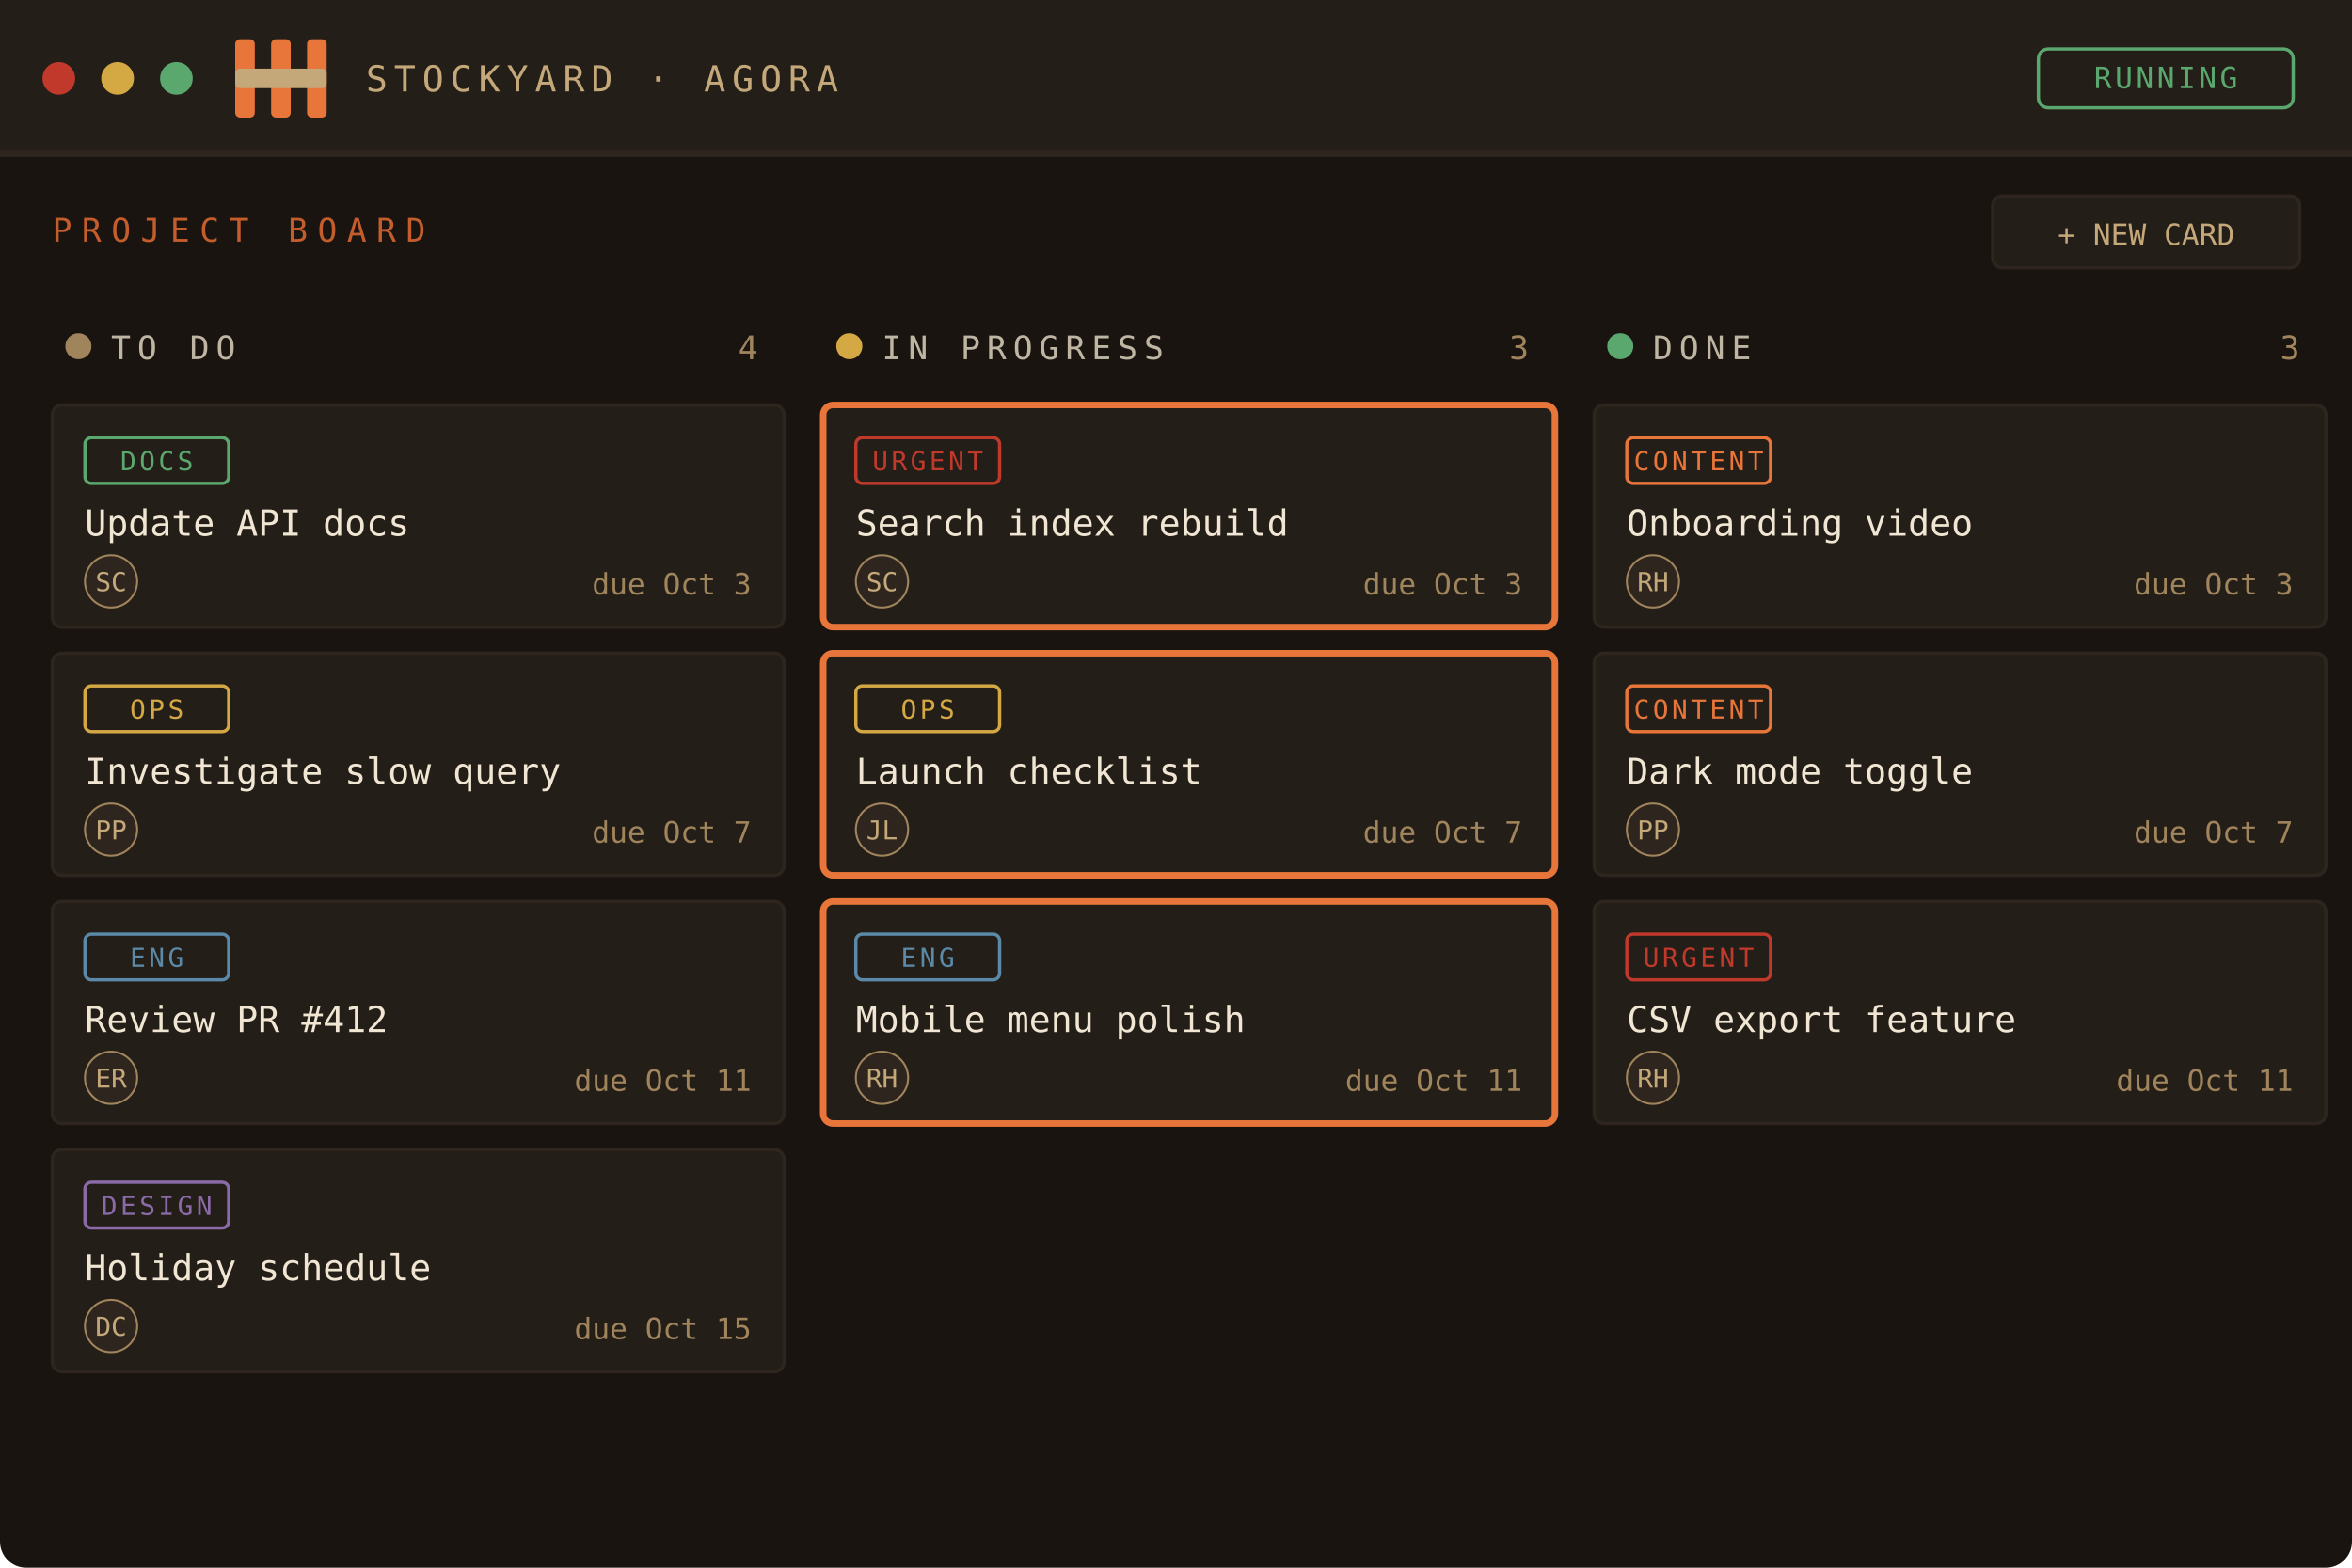
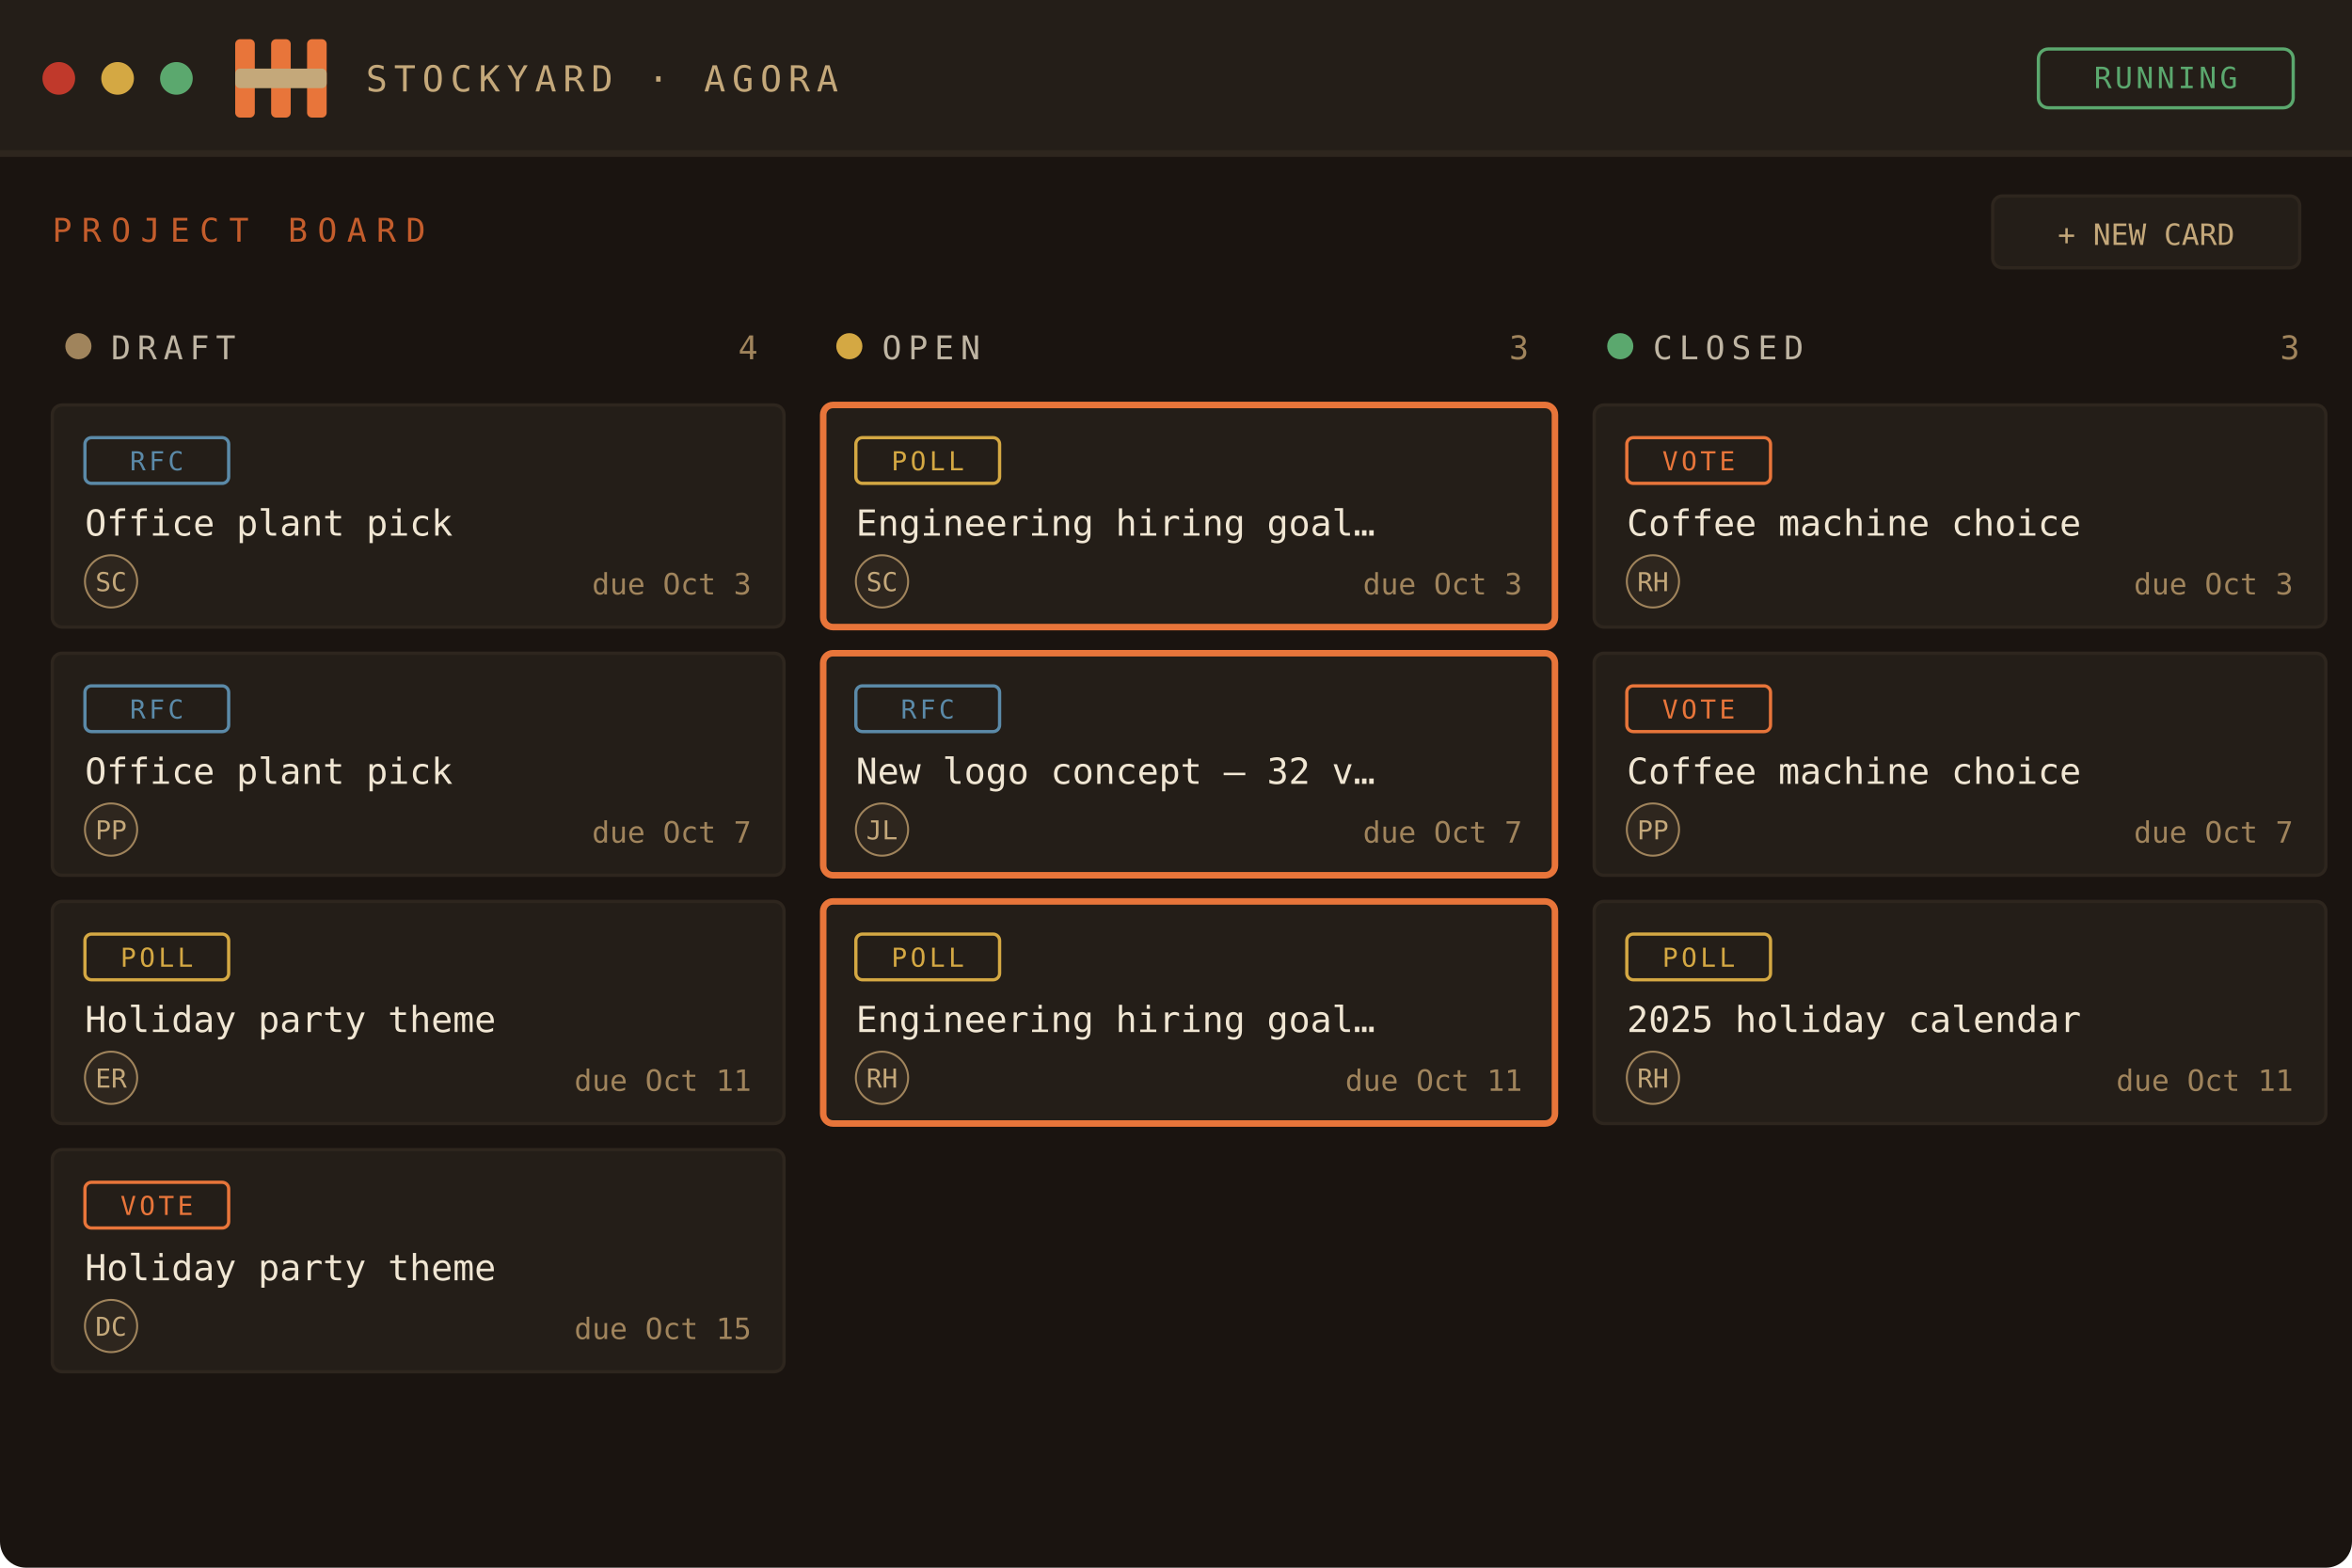
<svg xmlns="http://www.w3.org/2000/svg" width="720" height="480" viewBox="0 0 720 480" role="img" aria-label="Agora dashboard mockup">
  <rect width="720" height="480" rx="8" fill="#1a1410" />
  <rect width="720" height="48" fill="#241e18" />
  <rect y="46" width="720" height="2" fill="#2e261e" />
  <circle cx="18" cy="24" r="5" fill="#c0392b" />
  <circle cx="36" cy="24" r="5" fill="#d4a843" />
  <circle cx="54" cy="24" r="5" fill="#5ba86e" />
  <rect x="72" y="12" width="6" height="24" rx="1.5" fill="#e8753a" />
  <rect x="83" y="12" width="6" height="24" rx="1.5" fill="#e8753a" />
  <rect x="94" y="12" width="6" height="24" rx="1.5" fill="#e8753a" />
  <rect x="72" y="21" width="28" height="6" rx="1.5" fill="#c4a87a" />
  <text x="112" y="28" fill="#c4a87a" font-size="11" font-family="JetBrains Mono,monospace" letter-spacing="2">STOCKYARD · AGORA</text>
  <rect x="624" y="15" width="78" height="18" rx="3" fill="none" stroke="#5ba86e" stroke-width="1" />
  <text x="663" y="27" text-anchor="middle" fill="#5ba86e" font-size="9" font-family="JetBrains Mono,monospace" letter-spacing="1">RUNNING</text>
  <text x="16" y="74" fill="#c45d2c" font-size="10" font-family="JetBrains Mono,monospace" letter-spacing="3">PROJECT BOARD</text>
  <rect x="610" y="60" width="94" height="22" rx="3" fill="#241e18" stroke="#2e261e" />
  <text x="657" y="75" text-anchor="middle" fill="#c4a87a" font-size="9" font-family="JetBrains Mono,monospace">+ NEW CARD</text>
  <circle cx="24" cy="106" r="4" fill="#a0845c" />
-   <text x="34" y="110" fill="#bfb5a3" font-size="10" font-family="JetBrains Mono,monospace" letter-spacing="2">TO DO</text>
+   <text x="34" y="110" fill="#bfb5a3" font-size="10" font-family="JetBrains Mono,monospace" letter-spacing="2">DRAFT</text>
  <text x="232" y="110" text-anchor="end" fill="#a0845c" font-size="10" font-family="JetBrains Mono,monospace">4</text>
  <rect x="16" y="124" width="224" height="68" rx="3" fill="#241e18" stroke="#2e261e" stroke-width="1" />
-   <rect x="26" y="134" width="44" height="14" rx="2" fill="none" stroke="#5ba86e" stroke-width="1" />
-   <text x="48" y="144" text-anchor="middle" fill="#5ba86e" font-size="8" font-family="JetBrains Mono,monospace" letter-spacing="1">DOCS</text>
-   <text x="26" y="164" fill="#f0e6d3" font-size="11" font-family="JetBrains Mono,monospace">Update API docs</text>
+   <rect x="26" y="134" width="44" height="14" rx="2" fill="none" stroke="#5b8aa8" stroke-width="1" />
+   <text x="48" y="144" text-anchor="middle" fill="#5b8aa8" font-size="8" font-family="JetBrains Mono,monospace" letter-spacing="1">RFC</text>
+   <text x="26" y="164" fill="#f0e6d3" font-size="11" font-family="JetBrains Mono,monospace">Office plant pick</text>
  <circle cx="34" cy="178" r="8" fill="#2e261e" stroke="#a0845c" stroke-width="0.6" />
  <text x="34" y="181" text-anchor="middle" fill="#c4a87a" font-size="8" font-family="JetBrains Mono,monospace">SC</text>
  <text x="230" y="182" text-anchor="end" fill="#a0845c" font-size="9" font-family="JetBrains Mono,monospace">due Oct 3</text>
  <rect x="16" y="200" width="224" height="68" rx="3" fill="#241e18" stroke="#2e261e" stroke-width="1" />
-   <rect x="26" y="210" width="44" height="14" rx="2" fill="none" stroke="#d4a843" stroke-width="1" />
-   <text x="48" y="220" text-anchor="middle" fill="#d4a843" font-size="8" font-family="JetBrains Mono,monospace" letter-spacing="1">OPS</text>
-   <text x="26" y="240" fill="#f0e6d3" font-size="11" font-family="JetBrains Mono,monospace">Investigate slow query</text>
+   <rect x="26" y="210" width="44" height="14" rx="2" fill="none" stroke="#5b8aa8" stroke-width="1" />
+   <text x="48" y="220" text-anchor="middle" fill="#5b8aa8" font-size="8" font-family="JetBrains Mono,monospace" letter-spacing="1">RFC</text>
+   <text x="26" y="240" fill="#f0e6d3" font-size="11" font-family="JetBrains Mono,monospace">Office plant pick</text>
  <circle cx="34" cy="254" r="8" fill="#2e261e" stroke="#a0845c" stroke-width="0.6" />
  <text x="34" y="257" text-anchor="middle" fill="#c4a87a" font-size="8" font-family="JetBrains Mono,monospace">PP</text>
  <text x="230" y="258" text-anchor="end" fill="#a0845c" font-size="9" font-family="JetBrains Mono,monospace">due Oct 7</text>
  <rect x="16" y="276" width="224" height="68" rx="3" fill="#241e18" stroke="#2e261e" stroke-width="1" />
-   <rect x="26" y="286" width="44" height="14" rx="2" fill="none" stroke="#5b8aa8" stroke-width="1" />
-   <text x="48" y="296" text-anchor="middle" fill="#5b8aa8" font-size="8" font-family="JetBrains Mono,monospace" letter-spacing="1">ENG</text>
-   <text x="26" y="316" fill="#f0e6d3" font-size="11" font-family="JetBrains Mono,monospace">Review PR #412</text>
+   <rect x="26" y="286" width="44" height="14" rx="2" fill="none" stroke="#d4a843" stroke-width="1" />
+   <text x="48" y="296" text-anchor="middle" fill="#d4a843" font-size="8" font-family="JetBrains Mono,monospace" letter-spacing="1">POLL</text>
+   <text x="26" y="316" fill="#f0e6d3" font-size="11" font-family="JetBrains Mono,monospace">Holiday party theme</text>
  <circle cx="34" cy="330" r="8" fill="#2e261e" stroke="#a0845c" stroke-width="0.6" />
  <text x="34" y="333" text-anchor="middle" fill="#c4a87a" font-size="8" font-family="JetBrains Mono,monospace">ER</text>
  <text x="230" y="334" text-anchor="end" fill="#a0845c" font-size="9" font-family="JetBrains Mono,monospace">due Oct 11</text>
  <rect x="16" y="352" width="224" height="68" rx="3" fill="#241e18" stroke="#2e261e" stroke-width="1" />
-   <rect x="26" y="362" width="44" height="14" rx="2" fill="none" stroke="#8a6ba8" stroke-width="1" />
-   <text x="48" y="372" text-anchor="middle" fill="#8a6ba8" font-size="8" font-family="JetBrains Mono,monospace" letter-spacing="1">DESIGN</text>
-   <text x="26" y="392" fill="#f0e6d3" font-size="11" font-family="JetBrains Mono,monospace">Holiday schedule</text>
+   <rect x="26" y="362" width="44" height="14" rx="2" fill="none" stroke="#e8753a" stroke-width="1" />
+   <text x="48" y="372" text-anchor="middle" fill="#e8753a" font-size="8" font-family="JetBrains Mono,monospace" letter-spacing="1">VOTE</text>
+   <text x="26" y="392" fill="#f0e6d3" font-size="11" font-family="JetBrains Mono,monospace">Holiday party theme</text>
  <circle cx="34" cy="406" r="8" fill="#2e261e" stroke="#a0845c" stroke-width="0.6" />
  <text x="34" y="409" text-anchor="middle" fill="#c4a87a" font-size="8" font-family="JetBrains Mono,monospace">DC</text>
  <text x="230" y="410" text-anchor="end" fill="#a0845c" font-size="9" font-family="JetBrains Mono,monospace">due Oct 15</text>
  <circle cx="260" cy="106" r="4" fill="#d4a843" />
-   <text x="270" y="110" fill="#bfb5a3" font-size="10" font-family="JetBrains Mono,monospace" letter-spacing="2">IN PROGRESS</text>
+   <text x="270" y="110" fill="#bfb5a3" font-size="10" font-family="JetBrains Mono,monospace" letter-spacing="2">OPEN</text>
  <text x="468" y="110" text-anchor="end" fill="#a0845c" font-size="10" font-family="JetBrains Mono,monospace">3</text>
  <rect x="252" y="124" width="224" height="68" rx="3" fill="#241e18" stroke="#e8753a" stroke-width="2" />
-   <rect x="262" y="134" width="44" height="14" rx="2" fill="none" stroke="#c0392b" stroke-width="1" />
-   <text x="284" y="144" text-anchor="middle" fill="#c0392b" font-size="8" font-family="JetBrains Mono,monospace" letter-spacing="1">URGENT</text>
-   <text x="262" y="164" fill="#f0e6d3" font-size="11" font-family="JetBrains Mono,monospace">Search index rebuild</text>
+   <rect x="262" y="134" width="44" height="14" rx="2" fill="none" stroke="#d4a843" stroke-width="1" />
+   <text x="284" y="144" text-anchor="middle" fill="#d4a843" font-size="8" font-family="JetBrains Mono,monospace" letter-spacing="1">POLL</text>
+   <text x="262" y="164" fill="#f0e6d3" font-size="11" font-family="JetBrains Mono,monospace">Engineering hiring goal…</text>
  <circle cx="270" cy="178" r="8" fill="#2e261e" stroke="#a0845c" stroke-width="0.6" />
  <text x="270" y="181" text-anchor="middle" fill="#c4a87a" font-size="8" font-family="JetBrains Mono,monospace">SC</text>
  <text x="466" y="182" text-anchor="end" fill="#a0845c" font-size="9" font-family="JetBrains Mono,monospace">due Oct 3</text>
  <rect x="252" y="200" width="224" height="68" rx="3" fill="#241e18" stroke="#e8753a" stroke-width="2" />
-   <rect x="262" y="210" width="44" height="14" rx="2" fill="none" stroke="#d4a843" stroke-width="1" />
-   <text x="284" y="220" text-anchor="middle" fill="#d4a843" font-size="8" font-family="JetBrains Mono,monospace" letter-spacing="1">OPS</text>
-   <text x="262" y="240" fill="#f0e6d3" font-size="11" font-family="JetBrains Mono,monospace">Launch checklist</text>
+   <rect x="262" y="210" width="44" height="14" rx="2" fill="none" stroke="#5b8aa8" stroke-width="1" />
+   <text x="284" y="220" text-anchor="middle" fill="#5b8aa8" font-size="8" font-family="JetBrains Mono,monospace" letter-spacing="1">RFC</text>
+   <text x="262" y="240" fill="#f0e6d3" font-size="11" font-family="JetBrains Mono,monospace">New logo concept — 32 v…</text>
  <circle cx="270" cy="254" r="8" fill="#2e261e" stroke="#a0845c" stroke-width="0.6" />
  <text x="270" y="257" text-anchor="middle" fill="#c4a87a" font-size="8" font-family="JetBrains Mono,monospace">JL</text>
  <text x="466" y="258" text-anchor="end" fill="#a0845c" font-size="9" font-family="JetBrains Mono,monospace">due Oct 7</text>
  <rect x="252" y="276" width="224" height="68" rx="3" fill="#241e18" stroke="#e8753a" stroke-width="2" />
-   <rect x="262" y="286" width="44" height="14" rx="2" fill="none" stroke="#5b8aa8" stroke-width="1" />
-   <text x="284" y="296" text-anchor="middle" fill="#5b8aa8" font-size="8" font-family="JetBrains Mono,monospace" letter-spacing="1">ENG</text>
-   <text x="262" y="316" fill="#f0e6d3" font-size="11" font-family="JetBrains Mono,monospace">Mobile menu polish</text>
+   <rect x="262" y="286" width="44" height="14" rx="2" fill="none" stroke="#d4a843" stroke-width="1" />
+   <text x="284" y="296" text-anchor="middle" fill="#d4a843" font-size="8" font-family="JetBrains Mono,monospace" letter-spacing="1">POLL</text>
+   <text x="262" y="316" fill="#f0e6d3" font-size="11" font-family="JetBrains Mono,monospace">Engineering hiring goal…</text>
  <circle cx="270" cy="330" r="8" fill="#2e261e" stroke="#a0845c" stroke-width="0.6" />
  <text x="270" y="333" text-anchor="middle" fill="#c4a87a" font-size="8" font-family="JetBrains Mono,monospace">RH</text>
  <text x="466" y="334" text-anchor="end" fill="#a0845c" font-size="9" font-family="JetBrains Mono,monospace">due Oct 11</text>
  <circle cx="496" cy="106" r="4" fill="#5ba86e" />
-   <text x="506" y="110" fill="#bfb5a3" font-size="10" font-family="JetBrains Mono,monospace" letter-spacing="2">DONE</text>
+   <text x="506" y="110" fill="#bfb5a3" font-size="10" font-family="JetBrains Mono,monospace" letter-spacing="2">CLOSED</text>
  <text x="704" y="110" text-anchor="end" fill="#a0845c" font-size="10" font-family="JetBrains Mono,monospace">3</text>
  <rect x="488" y="124" width="224" height="68" rx="3" fill="#241e18" stroke="#2e261e" stroke-width="1" />
  <rect x="498" y="134" width="44" height="14" rx="2" fill="none" stroke="#e8753a" stroke-width="1" />
-   <text x="520" y="144" text-anchor="middle" fill="#e8753a" font-size="8" font-family="JetBrains Mono,monospace" letter-spacing="1">CONTENT</text>
-   <text x="498" y="164" fill="#f0e6d3" font-size="11" font-family="JetBrains Mono,monospace">Onboarding video</text>
+   <text x="520" y="144" text-anchor="middle" fill="#e8753a" font-size="8" font-family="JetBrains Mono,monospace" letter-spacing="1">VOTE</text>
+   <text x="498" y="164" fill="#f0e6d3" font-size="11" font-family="JetBrains Mono,monospace">Coffee machine choice</text>
  <circle cx="506" cy="178" r="8" fill="#2e261e" stroke="#a0845c" stroke-width="0.6" />
  <text x="506" y="181" text-anchor="middle" fill="#c4a87a" font-size="8" font-family="JetBrains Mono,monospace">RH</text>
  <text x="702" y="182" text-anchor="end" fill="#a0845c" font-size="9" font-family="JetBrains Mono,monospace">due Oct 3</text>
  <rect x="488" y="200" width="224" height="68" rx="3" fill="#241e18" stroke="#2e261e" stroke-width="1" />
  <rect x="498" y="210" width="44" height="14" rx="2" fill="none" stroke="#e8753a" stroke-width="1" />
-   <text x="520" y="220" text-anchor="middle" fill="#e8753a" font-size="8" font-family="JetBrains Mono,monospace" letter-spacing="1">CONTENT</text>
-   <text x="498" y="240" fill="#f0e6d3" font-size="11" font-family="JetBrains Mono,monospace">Dark mode toggle</text>
+   <text x="520" y="220" text-anchor="middle" fill="#e8753a" font-size="8" font-family="JetBrains Mono,monospace" letter-spacing="1">VOTE</text>
+   <text x="498" y="240" fill="#f0e6d3" font-size="11" font-family="JetBrains Mono,monospace">Coffee machine choice</text>
  <circle cx="506" cy="254" r="8" fill="#2e261e" stroke="#a0845c" stroke-width="0.6" />
  <text x="506" y="257" text-anchor="middle" fill="#c4a87a" font-size="8" font-family="JetBrains Mono,monospace">PP</text>
  <text x="702" y="258" text-anchor="end" fill="#a0845c" font-size="9" font-family="JetBrains Mono,monospace">due Oct 7</text>
  <rect x="488" y="276" width="224" height="68" rx="3" fill="#241e18" stroke="#2e261e" stroke-width="1" />
-   <rect x="498" y="286" width="44" height="14" rx="2" fill="none" stroke="#c0392b" stroke-width="1" />
-   <text x="520" y="296" text-anchor="middle" fill="#c0392b" font-size="8" font-family="JetBrains Mono,monospace" letter-spacing="1">URGENT</text>
-   <text x="498" y="316" fill="#f0e6d3" font-size="11" font-family="JetBrains Mono,monospace">CSV export feature</text>
+   <rect x="498" y="286" width="44" height="14" rx="2" fill="none" stroke="#d4a843" stroke-width="1" />
+   <text x="520" y="296" text-anchor="middle" fill="#d4a843" font-size="8" font-family="JetBrains Mono,monospace" letter-spacing="1">POLL</text>
+   <text x="498" y="316" fill="#f0e6d3" font-size="11" font-family="JetBrains Mono,monospace">2025 holiday calendar</text>
  <circle cx="506" cy="330" r="8" fill="#2e261e" stroke="#a0845c" stroke-width="0.6" />
  <text x="506" y="333" text-anchor="middle" fill="#c4a87a" font-size="8" font-family="JetBrains Mono,monospace">RH</text>
  <text x="702" y="334" text-anchor="end" fill="#a0845c" font-size="9" font-family="JetBrains Mono,monospace">due Oct 11</text>
</svg>
